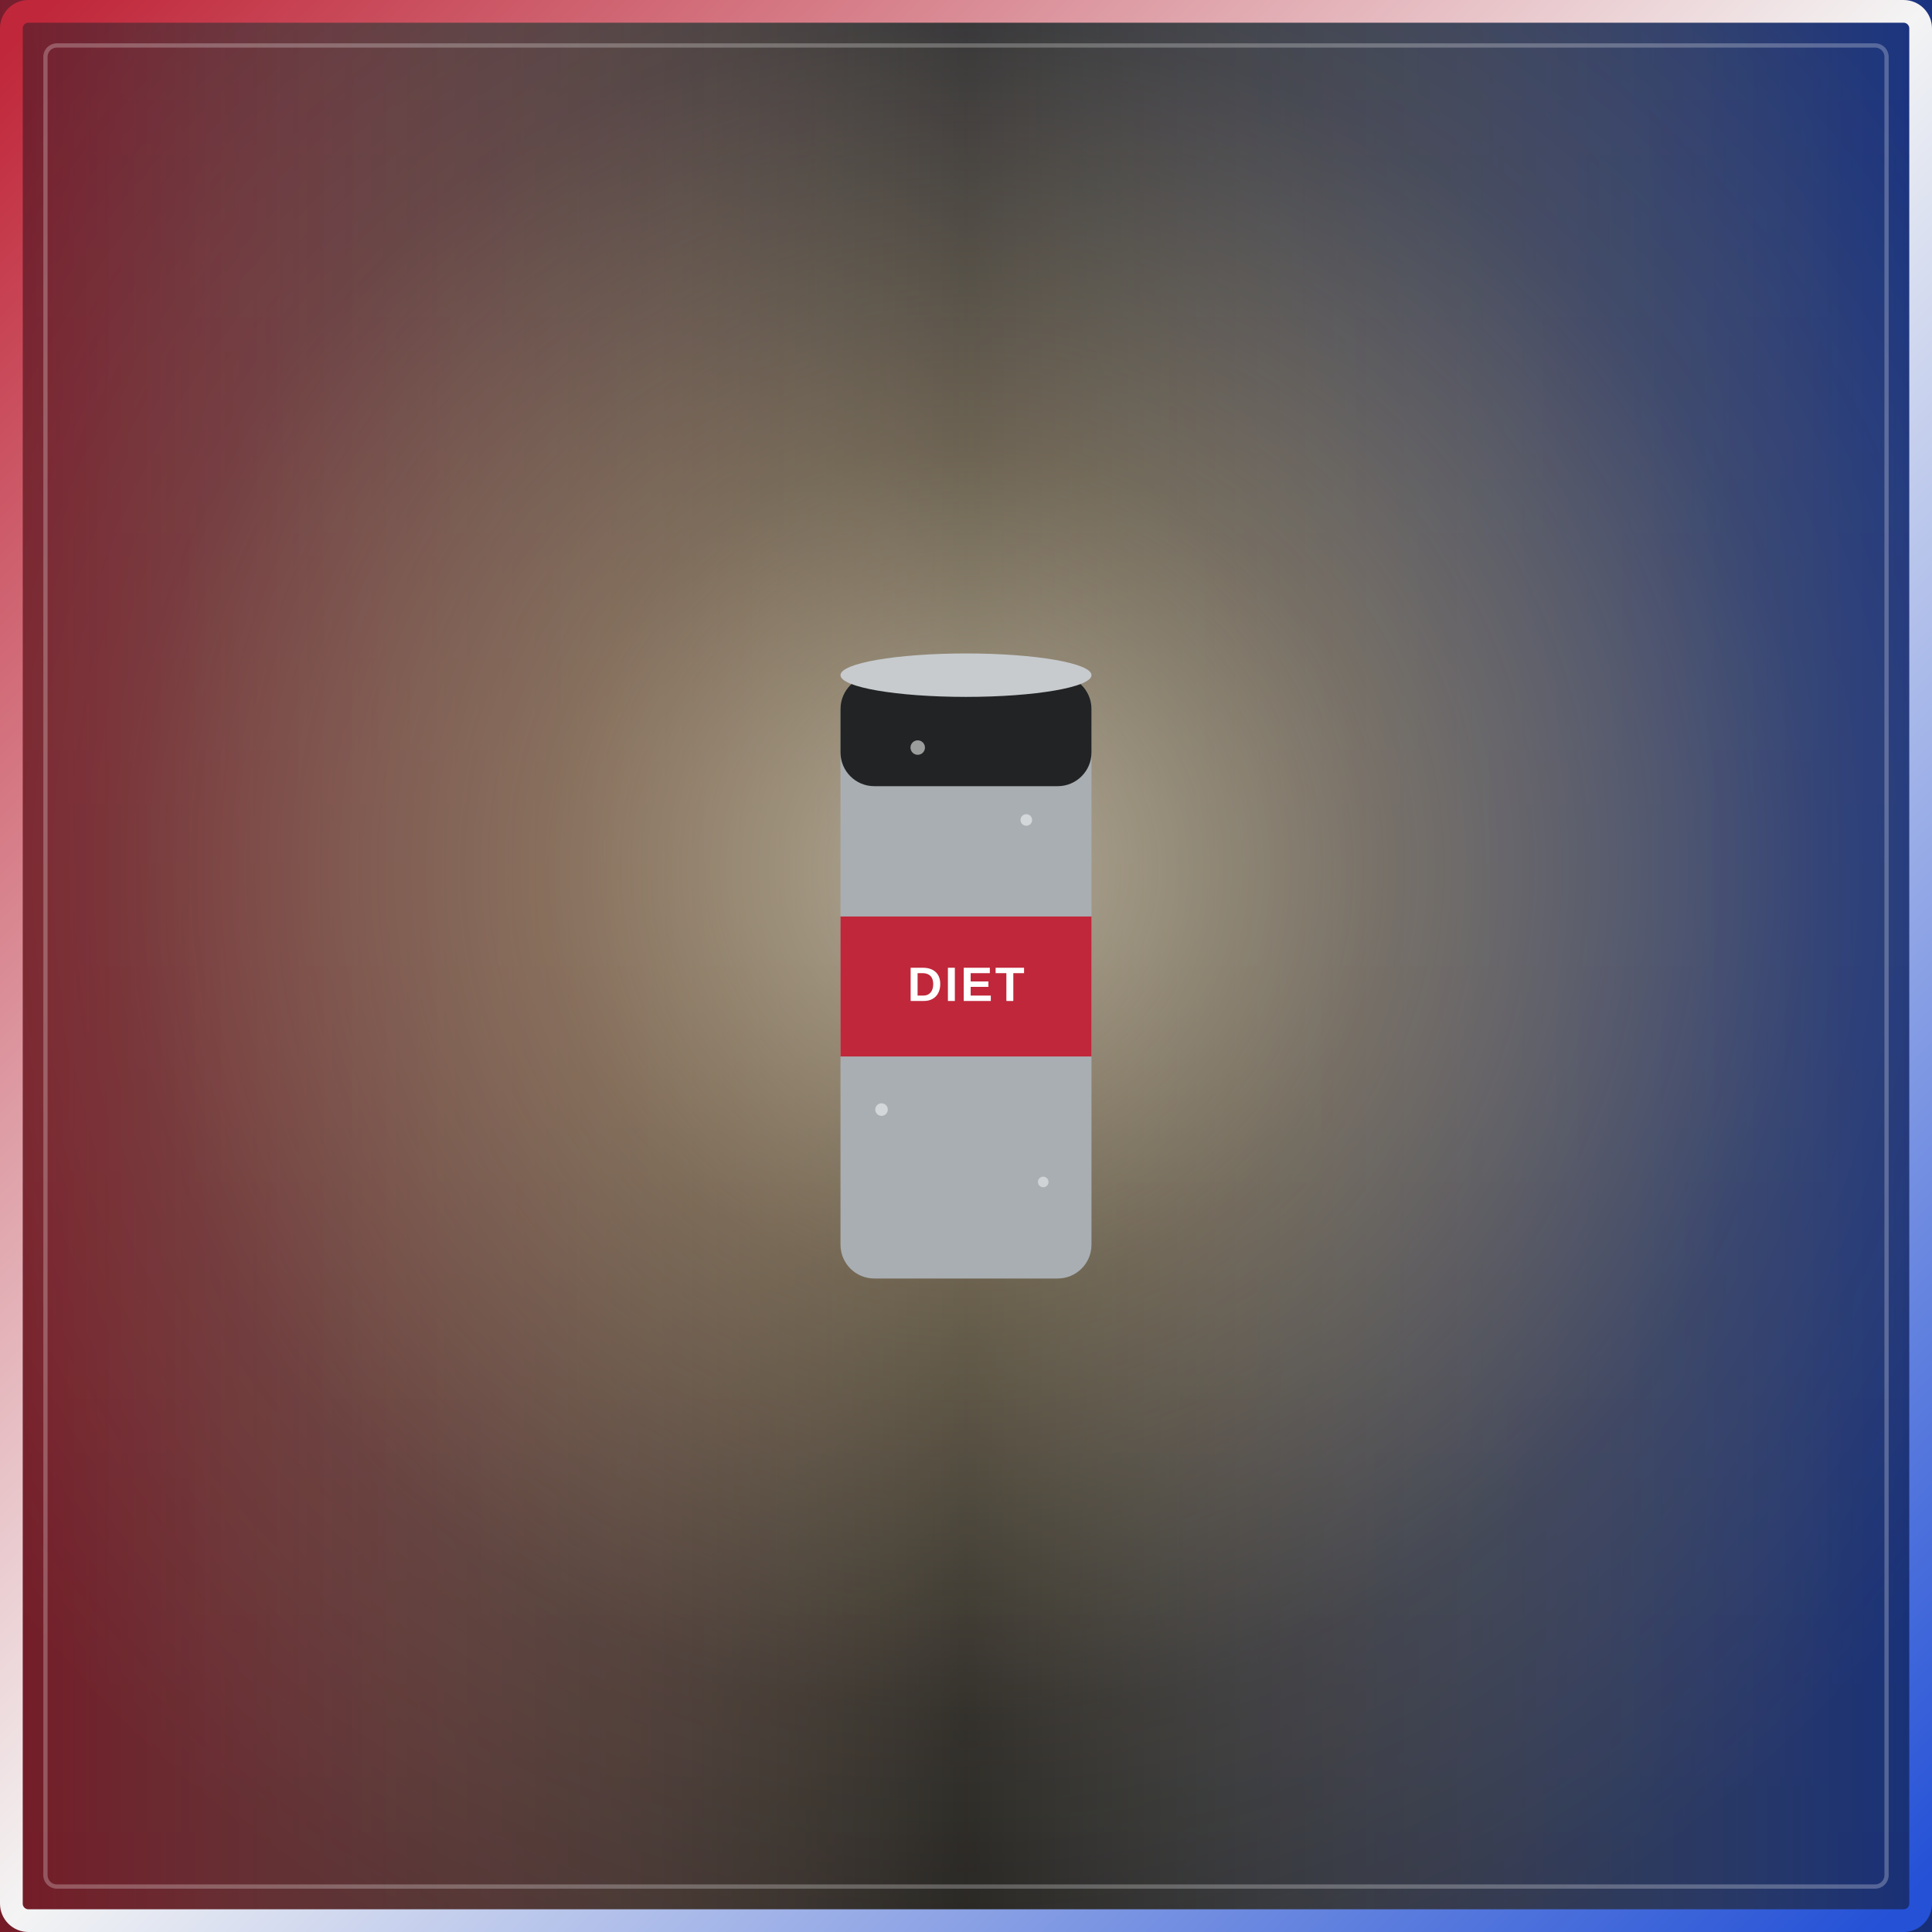
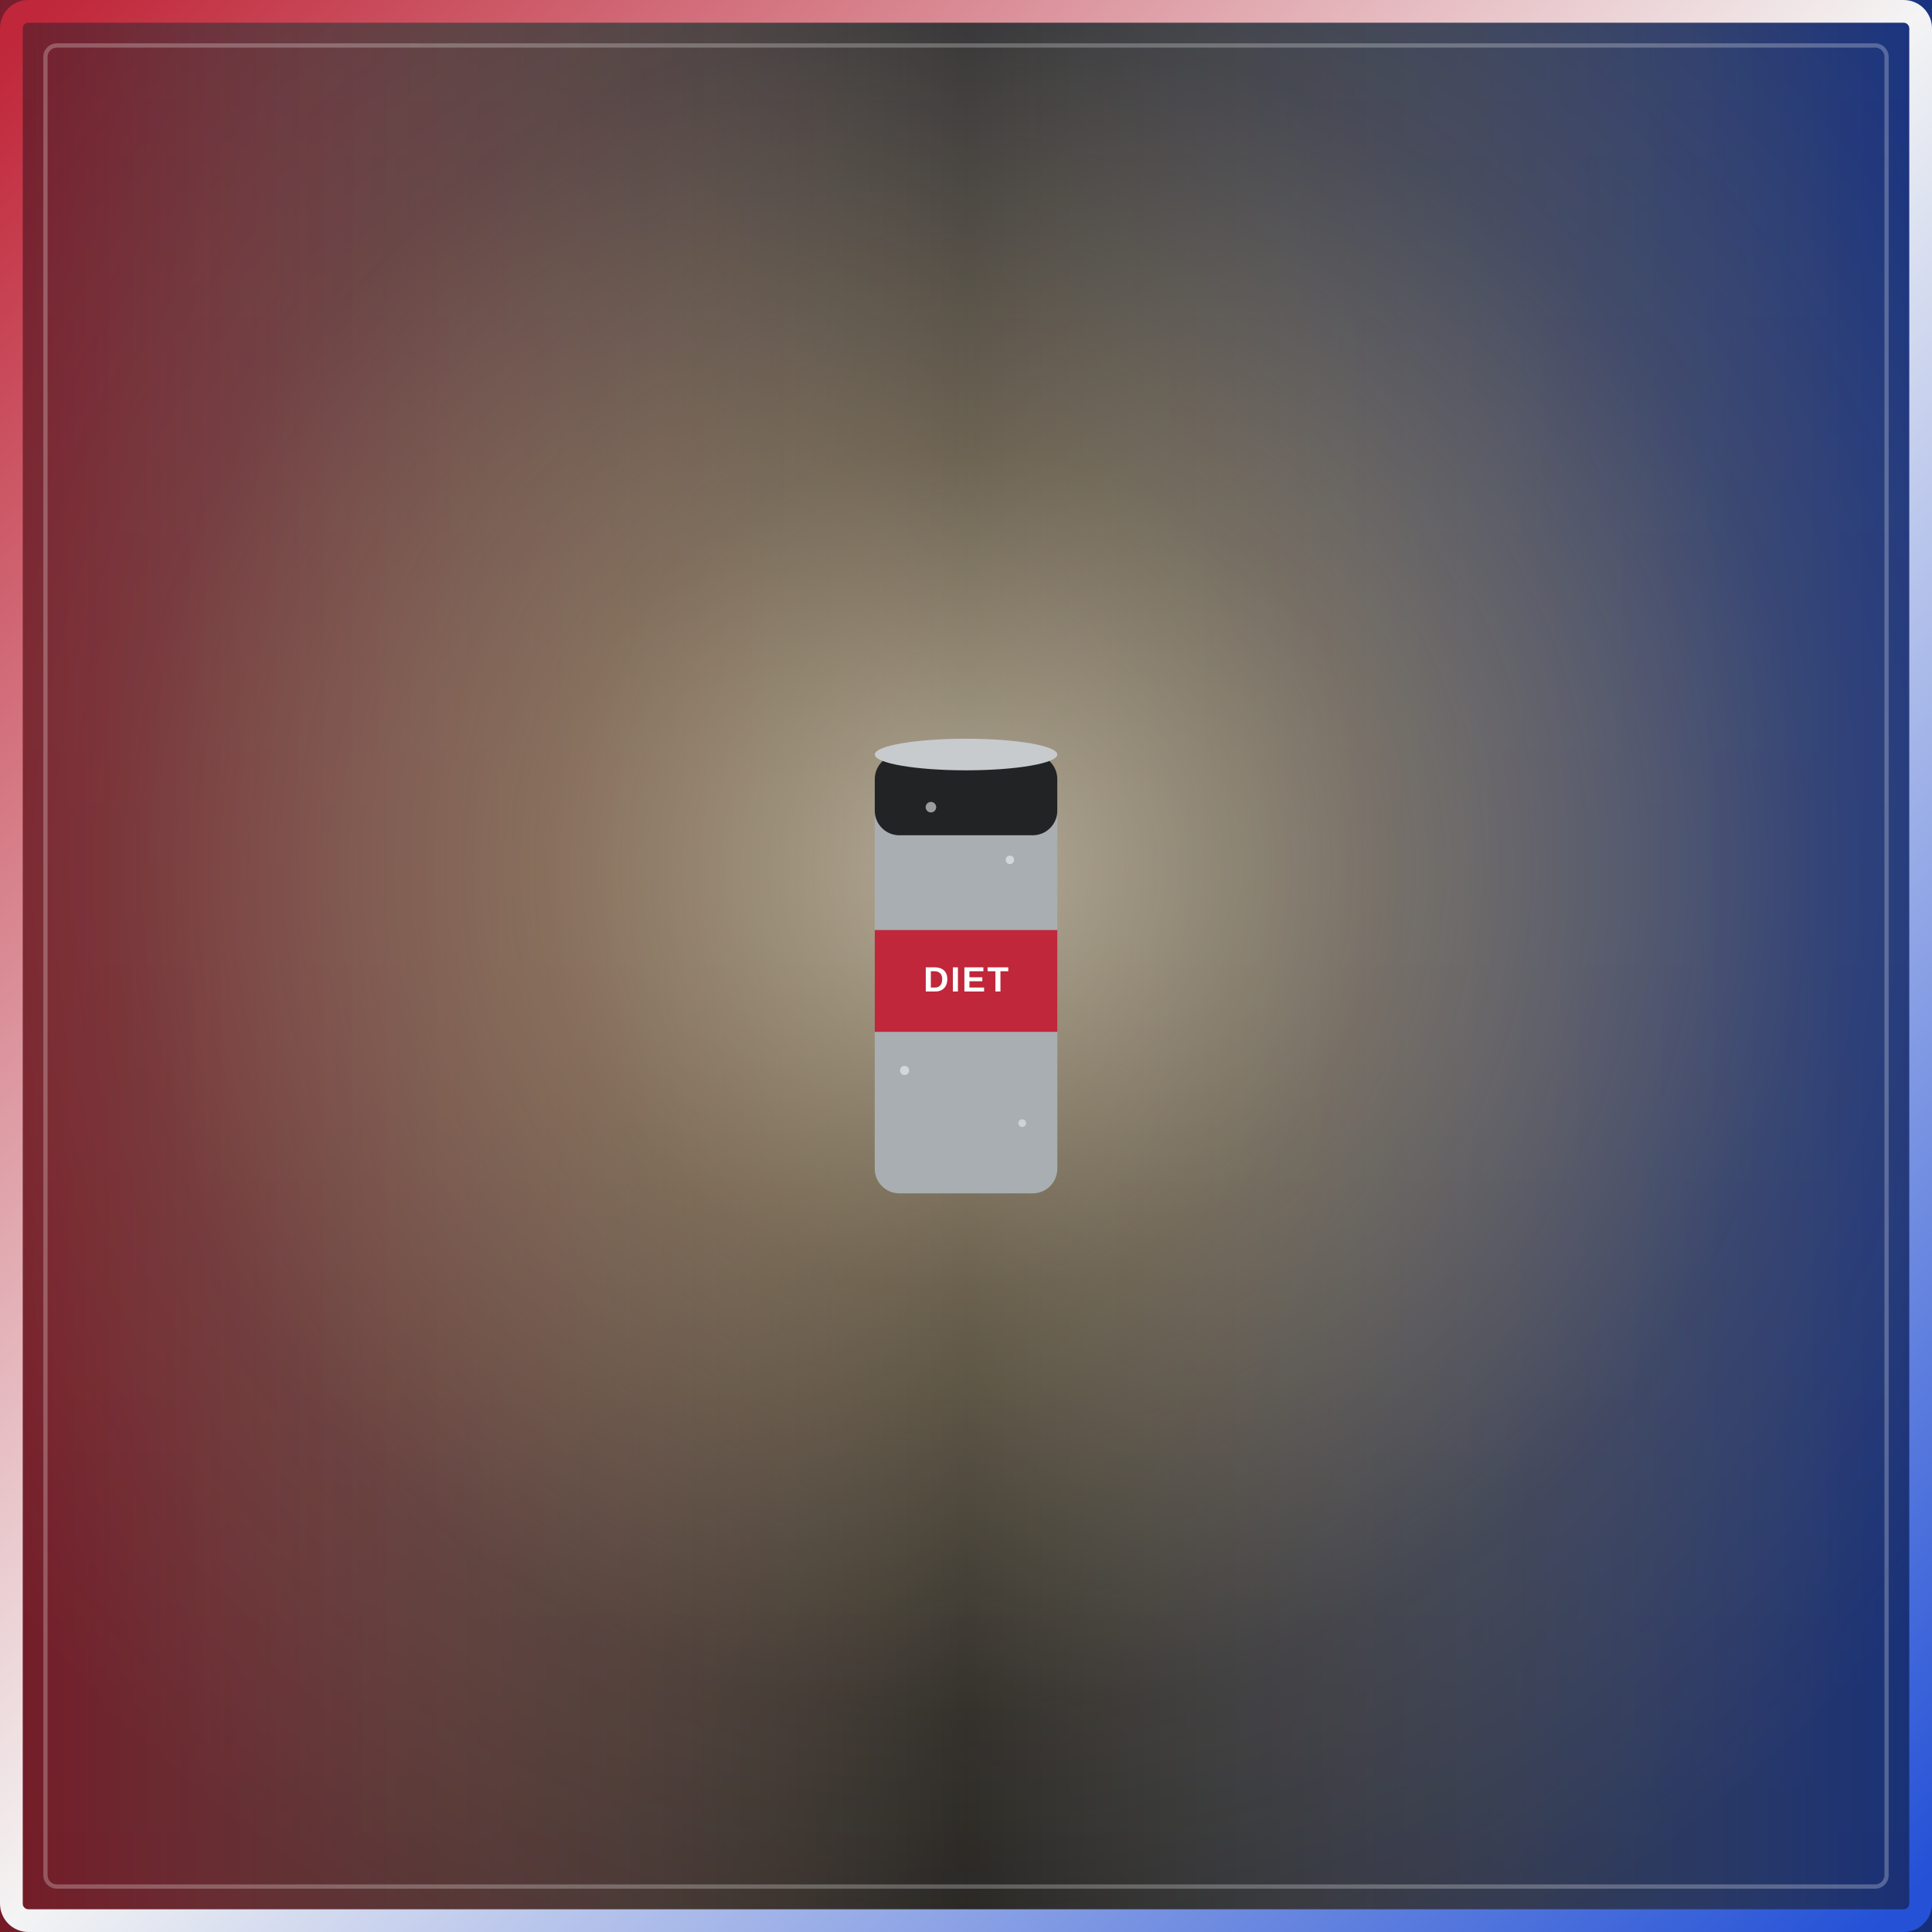
<svg xmlns="http://www.w3.org/2000/svg" width="100%" height="100%" viewBox="0 0 680 680" role="img">
  <defs>
    <linearGradient id="bgGrad" x1="0" y1="0" x2="0" y2="1">
      <stop offset="0" stop-color="#0a0e1a" />
      <stop offset="1" stop-color="#040507" />
    </linearGradient>
    <linearGradient id="patrioticBand" x1="0" y1="0" x2="1" y2="0">
      <stop offset="0" stop-color="#c0273a" stop-opacity="0.6" />
      <stop offset="0.5" stop-color="#fff4d6" stop-opacity="0.12" />
      <stop offset="1" stop-color="#2451d6" stop-opacity="0.55" />
    </linearGradient>
    <linearGradient id="frameGrad" x1="0" y1="0" x2="1" y2="1">
      <stop offset="0" stop-color="#c0273a" />
      <stop offset="0.5" stop-color="#f4f4f4" />
      <stop offset="1" stop-color="#2451d6" />
    </linearGradient>
    <radialGradient id="spot" cx="0.5" cy="0.45" r="0.62">
      <stop offset="0" stop-color="#fff4d6" stop-opacity="0.65" />
      <stop offset="0.35" stop-color="#ffdfa3" stop-opacity="0.32" />
      <stop offset="0.7" stop-color="#ffdfa3" stop-opacity="0.08" />
      <stop offset="1" stop-color="#ffdfa3" stop-opacity="0" />
    </radialGradient>
  </defs>
  <rect x="0" y="0" width="680" height="680" fill="url(#bgGrad)" />
  <rect x="0" y="0" width="680" height="680" fill="url(#patrioticBand)" />
  <rect x="0" y="0" width="680" height="680" fill="url(#spot)" />
-   <g transform="translate(51.20,93.24) scale(0.8494)">
+   <g transform="translate(129.96,160.54) scale(0.6178)">
    <rect x="288" y="170" width="104" height="250" rx="14" fill="#a9aeb2" />
    <rect x="288" y="170" width="104" height="46" rx="14" fill="#0a0a0a" opacity="0.85" />
    <rect x="288" y="270" width="104" height="58" fill="#c0273a" />
    <text x="340" y="305" text-anchor="middle" font-family="Arial, sans-serif" font-weight="700" font-size="20" fill="#ffffff" letter-spacing="1">DIET</text>
    <ellipse cx="340" cy="170" rx="52" ry="9" fill="#c7cbce" />
    <circle cx="320" cy="200" r="3" fill="#ffffff" opacity="0.55" />
    <circle cx="365" cy="230" r="2.4" fill="#ffffff" opacity="0.5" />
    <circle cx="305" cy="350" r="2.6" fill="#ffffff" opacity="0.5" />
    <circle cx="372" cy="380" r="2.2" fill="#ffffff" opacity="0.45" />
  </g>
  <rect x="4" y="4" width="672" height="672" rx="6" fill="none" stroke="url(#frameGrad)" stroke-width="8" />
  <rect x="16" y="16" width="648" height="648" rx="4" fill="none" stroke="#ffffff" stroke-opacity="0.25" stroke-width="1.5" />
</svg>
